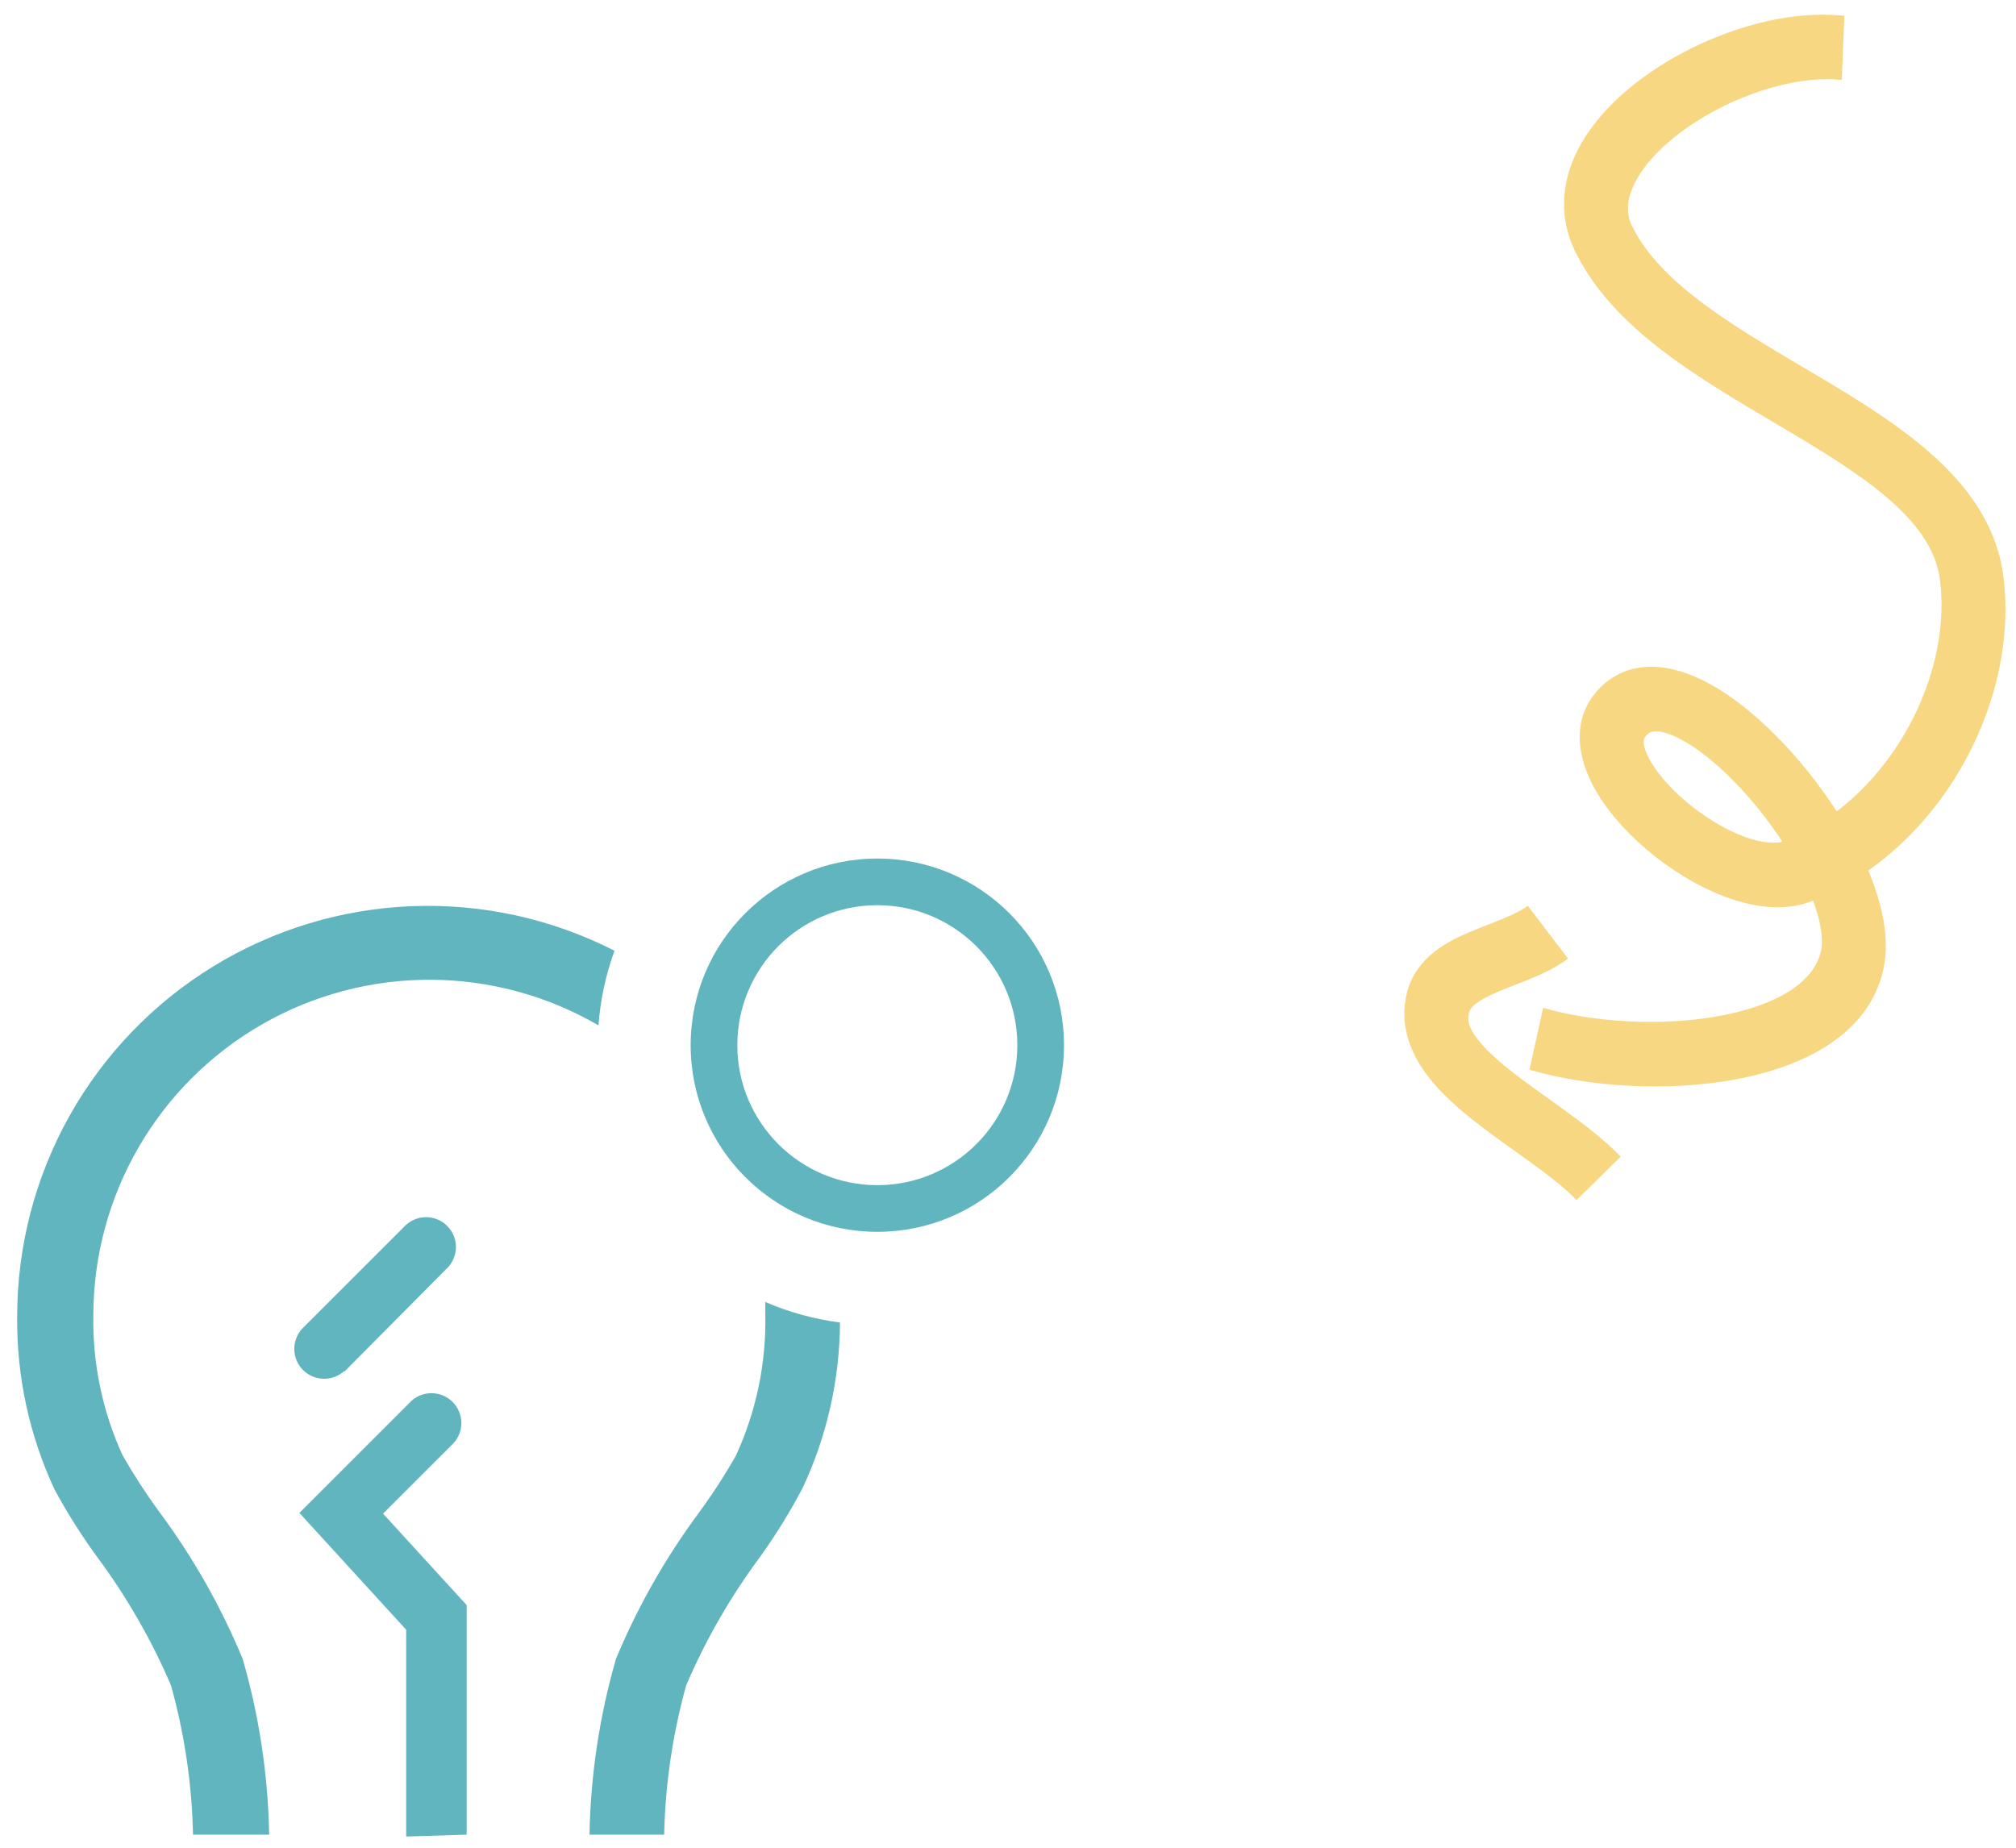
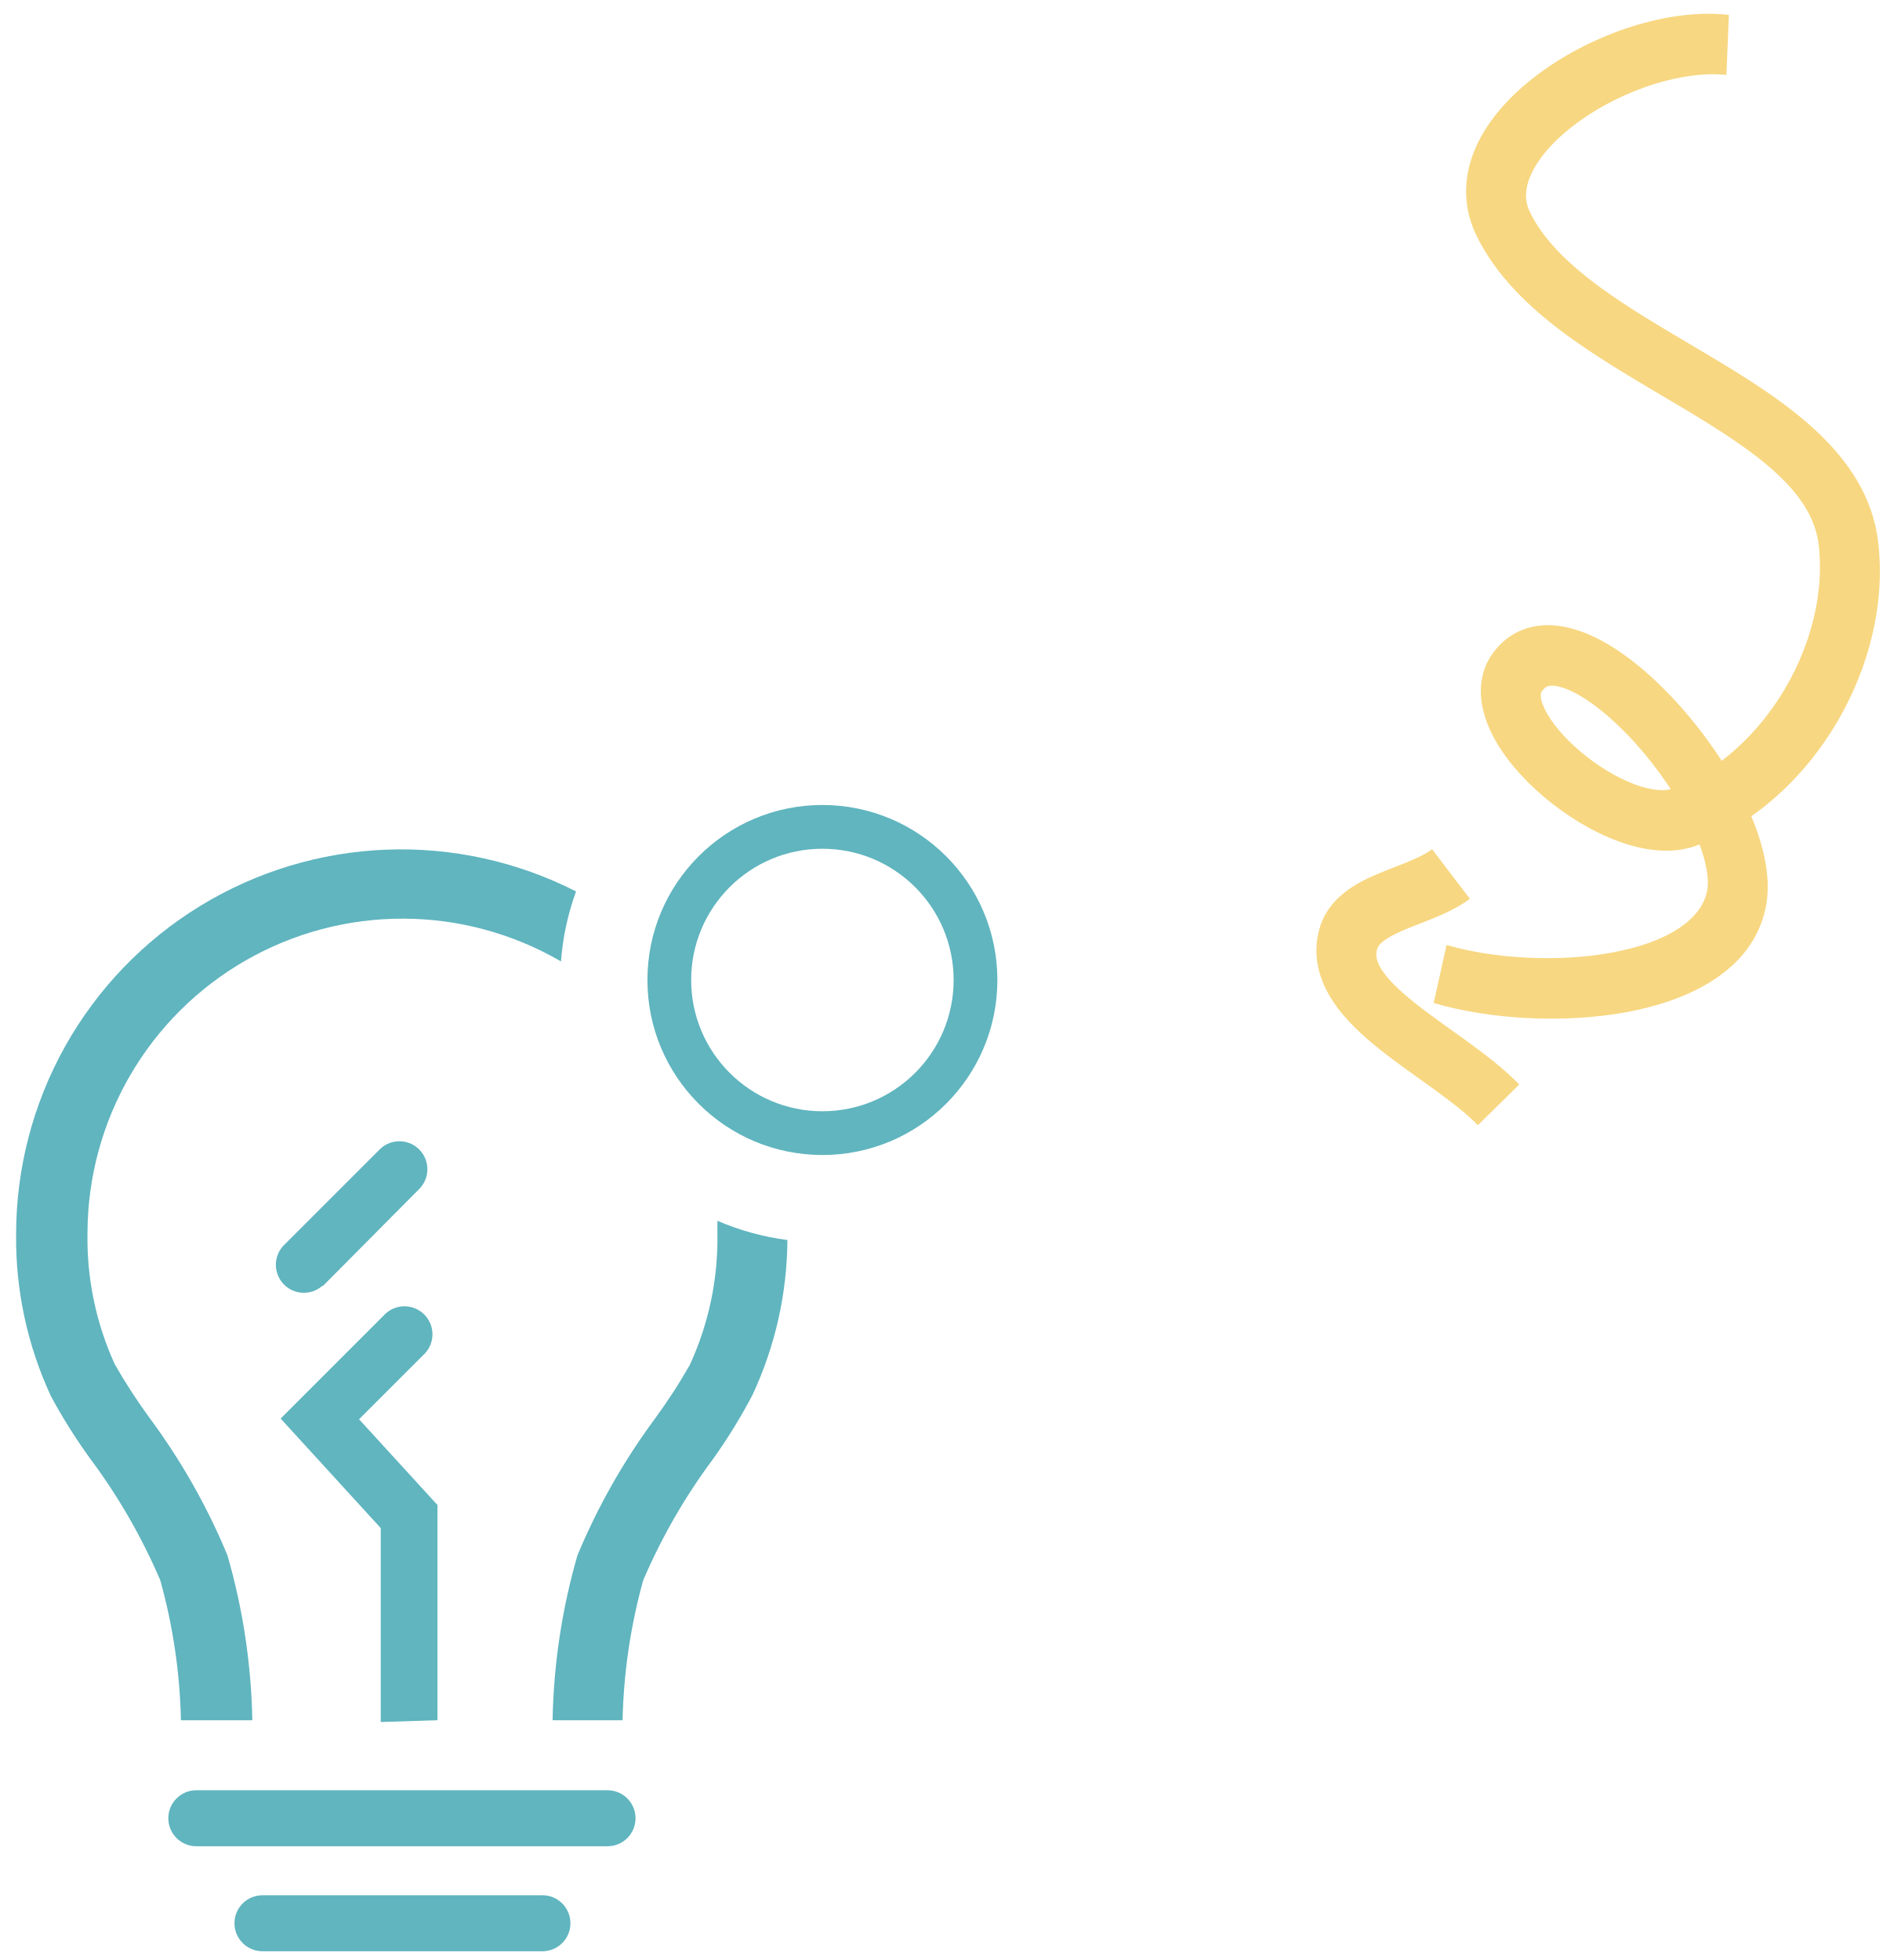
- <svg xmlns="http://www.w3.org/2000/svg" viewBox="672 3057 216 198" width="216" height="198">
+ <svg xmlns="http://www.w3.org/2000/svg" viewBox="672 3057 216 224" width="216" height="224">
  <defs>
    <clipPath id="clip-39">
      <path clip-rule="nonzero" d="M 746 3149 L 786 3149 L 786 3189 L 746 3189 Z M 746 3149 " />
    </clipPath>
    <clipPath id="clip-40">
      <path clip-rule="nonzero" d="M 766 3189 C 777.047 3189 786 3180.047 786 3169 C 786 3157.953 777.047 3149 766 3149 C 754.953 3149 746 3157.953 746 3169 C 746 3180.047 754.953 3189 766 3189 Z M 766 3189 " />
    </clipPath>
  </defs>
  <path fill-rule="nonzero" fill="rgb(37.646%, 70.981%, 74.902%)" fill-opacity="1" d="M 722 3253.598 L 722 3229 L 713.039 3219.199 L 720.602 3211.641 C 721.152 3211.031 721.449 3210.234 721.43 3209.41 C 721.406 3208.59 721.074 3207.809 720.492 3207.227 C 719.91 3206.648 719.129 3206.312 718.309 3206.293 C 717.484 3206.27 716.688 3206.566 716.078 3207.121 L 704.078 3219.121 L 715.52 3231.641 L 715.52 3253.801 Z M 722 3253.598 " />
  <path fill-rule="nonzero" fill="rgb(37.646%, 70.981%, 74.902%)" fill-opacity="1" d="M 708.879 3204 L 719.801 3193 C 720.121 3192.707 720.379 3192.355 720.559 3191.961 C 720.742 3191.566 720.84 3191.141 720.852 3190.707 C 720.859 3190.273 720.785 3189.844 720.621 3189.441 C 720.461 3189.039 720.219 3188.672 719.914 3188.367 C 719.609 3188.059 719.242 3187.816 718.84 3187.656 C 718.438 3187.496 718.004 3187.418 717.574 3187.43 C 717.141 3187.441 716.711 3187.539 716.32 3187.719 C 715.926 3187.898 715.57 3188.16 715.281 3188.48 L 704.359 3199.398 C 703.809 3200.008 703.512 3200.805 703.531 3201.629 C 703.551 3202.449 703.887 3203.23 704.469 3203.812 C 705.051 3204.391 705.832 3204.727 706.652 3204.746 C 707.473 3204.766 708.27 3204.473 708.879 3203.918 Z M 708.879 3204 " />
  <path fill-rule="nonzero" fill="rgb(37.646%, 70.981%, 74.902%)" fill-opacity="1" d="M 754 3196.52 L 754 3197.918 C 754.094 3203.121 753.016 3208.273 750.84 3213 C 749.625 3215.129 748.289 3217.184 746.84 3219.16 C 743.273 3223.98 740.305 3229.219 738 3234.758 C 736.23 3240.887 735.277 3247.223 735.16 3253.598 L 743.16 3253.598 C 743.277 3248.188 744.07 3242.812 745.52 3237.598 C 747.629 3232.672 750.316 3228.016 753.52 3223.719 C 755.176 3221.395 756.672 3218.965 758 3216.441 C 760.598 3210.891 761.961 3204.848 762 3198.719 C 759.246 3198.359 756.551 3197.621 754 3196.52 Z M 754 3196.52 " />
  <path fill-rule="nonzero" fill="rgb(37.646%, 70.981%, 74.902%)" fill-opacity="1" d="M 700.84 3253.602 C 700.723 3247.223 699.77 3240.887 698 3234.762 C 695.691 3229.191 692.707 3223.926 689.121 3219.082 C 687.672 3217.105 686.336 3215.047 685.121 3212.922 C 682.973 3208.215 681.906 3203.09 682 3197.922 C 682.012 3191.594 683.691 3185.383 686.867 3179.914 C 690.043 3174.441 694.602 3169.906 700.09 3166.758 C 705.578 3163.613 711.797 3161.965 718.121 3161.988 C 724.445 3162.008 730.656 3163.695 736.121 3166.879 C 736.324 3164.148 736.902 3161.457 737.84 3158.879 C 731.133 3155.457 723.656 3153.812 716.133 3154.105 C 708.605 3154.398 701.281 3156.617 694.859 3160.551 C 688.438 3164.484 683.133 3170 679.449 3176.57 C 675.77 3183.145 673.84 3190.547 673.84 3198.082 C 673.773 3204.477 675.141 3210.805 677.84 3216.602 C 679.176 3219.07 680.672 3221.449 682.32 3223.719 C 685.523 3228.016 688.211 3232.676 690.32 3237.602 C 691.773 3242.812 692.566 3248.188 692.68 3253.602 Z M 700.84 3253.602 " />
  <g clip-path="url(#clip-39)">
    <g clip-path="url(#clip-40)">
      <path fill-rule="nonzero" fill="rgb(37.646%, 70.981%, 74.902%)" fill-opacity="1" d="M 786 3169 L 781 3169 C 781 3177.285 774.285 3184 766 3184 L 766 3194 C 779.809 3194 791 3182.809 791 3169 Z M 766 3189 L 766 3184 C 757.715 3184 751 3177.285 751 3169 L 741 3169 C 741 3182.809 752.191 3194 766 3194 Z M 746 3169 L 751 3169 C 751 3160.715 757.715 3154 766 3154 L 766 3144 C 752.191 3144 741 3155.191 741 3169 Z M 766 3149 L 766 3154 C 774.285 3154 781 3160.715 781 3169 L 791 3169 C 791 3155.191 779.809 3144 766 3144 Z M 766 3149 " />
    </g>
  </g>
  <path fill-rule="nonzero" fill="rgb(96.863%, 84.314%, 50.589%)" fill-opacity="1" d="M 870.453 3159.867 L 867.105 3158.906 Z M 845.453 3133.797 L 848.258 3135.973 Z M 864.633 3150.348 L 863.211 3147.113 L 863.207 3147.113 Z M 883.277 3119.133 L 879.879 3119.305 Z M 843.816 3082.586 L 840.766 3083.938 Z M 836.605 3168.316 L 835.867 3171.633 C 842.246 3173.492 850.684 3174.004 857.898 3172.676 C 864.812 3171.402 872.223 3168.09 873.797 3160.824 L 870.453 3159.867 L 867.105 3158.906 C 866.426 3162.047 862.754 3164.668 856.227 3165.867 C 850.008 3167.016 842.648 3166.547 837.34 3165 Z M 870.453 3159.867 L 873.797 3160.824 C 874.621 3157.039 873.332 3152.629 871.488 3148.762 C 869.582 3144.758 866.77 3140.699 863.68 3137.309 C 860.637 3133.965 857.066 3130.984 853.547 3129.488 C 851.766 3128.73 849.777 3128.258 847.797 3128.523 C 845.719 3128.801 843.941 3129.859 842.652 3131.621 L 845.453 3133.797 L 848.258 3135.973 C 848.578 3135.531 848.867 3135.418 849.156 3135.379 C 849.543 3135.328 850.223 3135.391 851.266 3135.832 C 853.395 3136.738 856.102 3138.84 858.789 3141.793 C 861.434 3144.695 863.805 3148.145 865.359 3151.402 C 866.977 3154.797 867.434 3157.395 867.105 3158.906 Z M 845.453 3133.797 L 842.652 3131.621 C 840.523 3134.527 841.141 3138.02 842.445 3140.719 C 843.75 3143.414 845.992 3145.973 848.453 3148.059 C 850.938 3150.164 853.887 3151.992 856.844 3153.098 C 859.723 3154.176 863.102 3154.742 866.062 3153.582 L 864.633 3150.348 L 863.207 3147.113 C 862.41 3147.426 860.945 3147.426 858.824 3146.633 C 856.781 3145.867 854.566 3144.523 852.637 3142.887 C 850.68 3141.23 849.258 3139.48 848.559 3138.039 C 847.863 3136.602 848.145 3136.125 848.258 3135.973 Z M 864.633 3150.348 L 866.059 3153.582 C 872.863 3150.918 878.383 3145.656 882.004 3139.48 C 885.621 3133.316 887.5 3125.98 886.676 3118.965 L 883.277 3119.133 L 879.879 3119.305 C 880.496 3124.57 879.094 3130.473 876.051 3135.66 C 873.012 3140.84 868.492 3145.043 863.211 3147.113 Z M 883.277 3119.133 L 886.676 3118.965 C 886.066 3113.727 883.18 3109.598 879.59 3106.246 C 876.055 3102.945 871.559 3100.145 867.23 3097.562 C 862.773 3094.906 858.48 3092.473 854.77 3089.742 C 851.07 3087.016 848.352 3084.273 846.867 3081.234 L 840.766 3083.938 C 843.031 3088.578 846.883 3092.207 850.988 3095.23 C 855.082 3098.246 859.828 3100.934 864.059 3103.457 C 868.422 3106.059 872.266 3108.492 875.137 3111.172 C 877.953 3113.801 879.539 3116.395 879.879 3119.305 Z M 843.816 3082.586 L 846.867 3081.234 C 846.238 3079.945 846.23 3078.469 847.141 3076.641 C 848.078 3074.75 849.906 3072.742 852.426 3070.918 C 857.543 3067.211 864.414 3065.023 869.328 3065.57 L 869.469 3062.133 L 869.609 3058.699 C 862.578 3057.918 854.152 3060.887 848.188 3065.203 C 845.172 3067.387 842.516 3070.109 840.977 3073.207 C 839.402 3076.375 838.918 3080.152 840.766 3083.938 Z M 843.816 3082.586 " />
  <path fill-rule="nonzero" fill="rgb(96.863%, 84.314%, 50.589%)" fill-opacity="1" d="M 826.094 3164.352 L 822.789 3163.219 Z M 843.285 3183.27 L 845.652 3180.941 C 843.91 3179.145 841.727 3177.484 839.672 3175.996 C 837.516 3174.43 835.52 3173.062 833.707 3171.617 C 831.891 3170.168 830.637 3168.922 829.926 3167.82 C 829.301 3166.844 829.211 3166.172 829.398 3165.48 L 826.094 3164.352 L 822.789 3163.219 C 821.969 3166.219 822.781 3168.988 824.262 3171.289 C 825.656 3173.465 827.707 3175.336 829.699 3176.926 C 831.695 3178.516 834.004 3180.109 835.941 3181.516 C 837.984 3182.996 839.688 3184.32 840.922 3185.594 Z M 826.094 3164.352 L 829.398 3165.484 C 829.535 3164.973 830.141 3164.273 832.535 3163.258 C 833.07 3163.031 833.633 3162.812 834.242 3162.574 C 834.836 3162.344 835.484 3162.094 836.121 3161.824 C 837.375 3161.301 838.777 3160.637 840.008 3159.719 L 837.848 3156.891 L 835.691 3154.059 C 835.082 3154.516 834.242 3154.941 833.129 3155.41 C 832.578 3155.641 832.012 3155.859 831.398 3156.102 C 830.797 3156.332 830.152 3156.586 829.52 3156.855 C 827.246 3157.816 823.812 3159.473 822.789 3163.219 Z M 826.094 3164.352 " />
+   <path fill="#60b5bf" d="M694.44 3261.6H741.44A3.2 3.2 0 0 1 741.44 3268H694.44A3.2 3.2 0 0 1 694.44 3261.6ZM702 3273.6H734A3.2 3.2 0 0 1 734 3280H702A3.2 3.2 0 0 1 702 3273.6Z" />
</svg>
